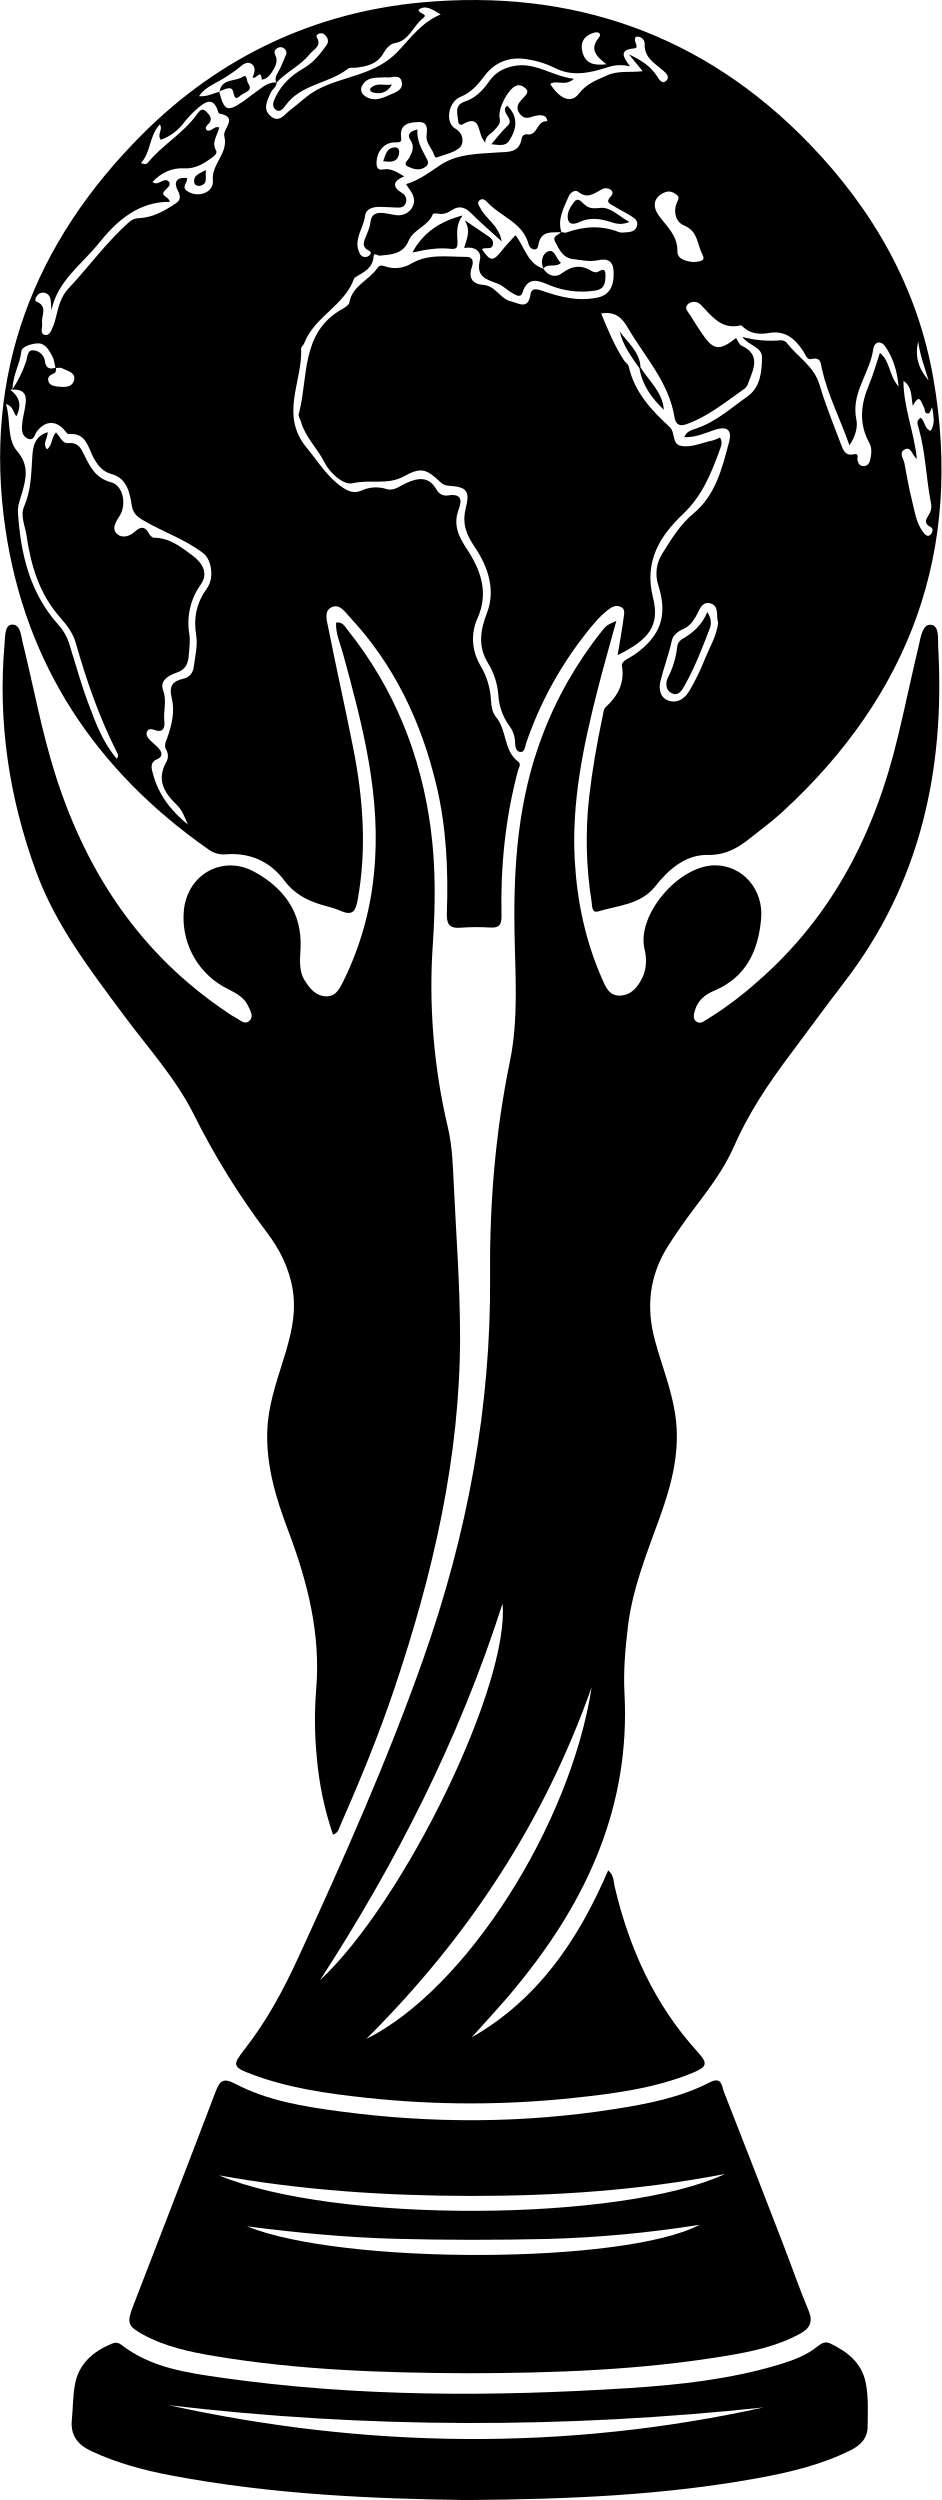
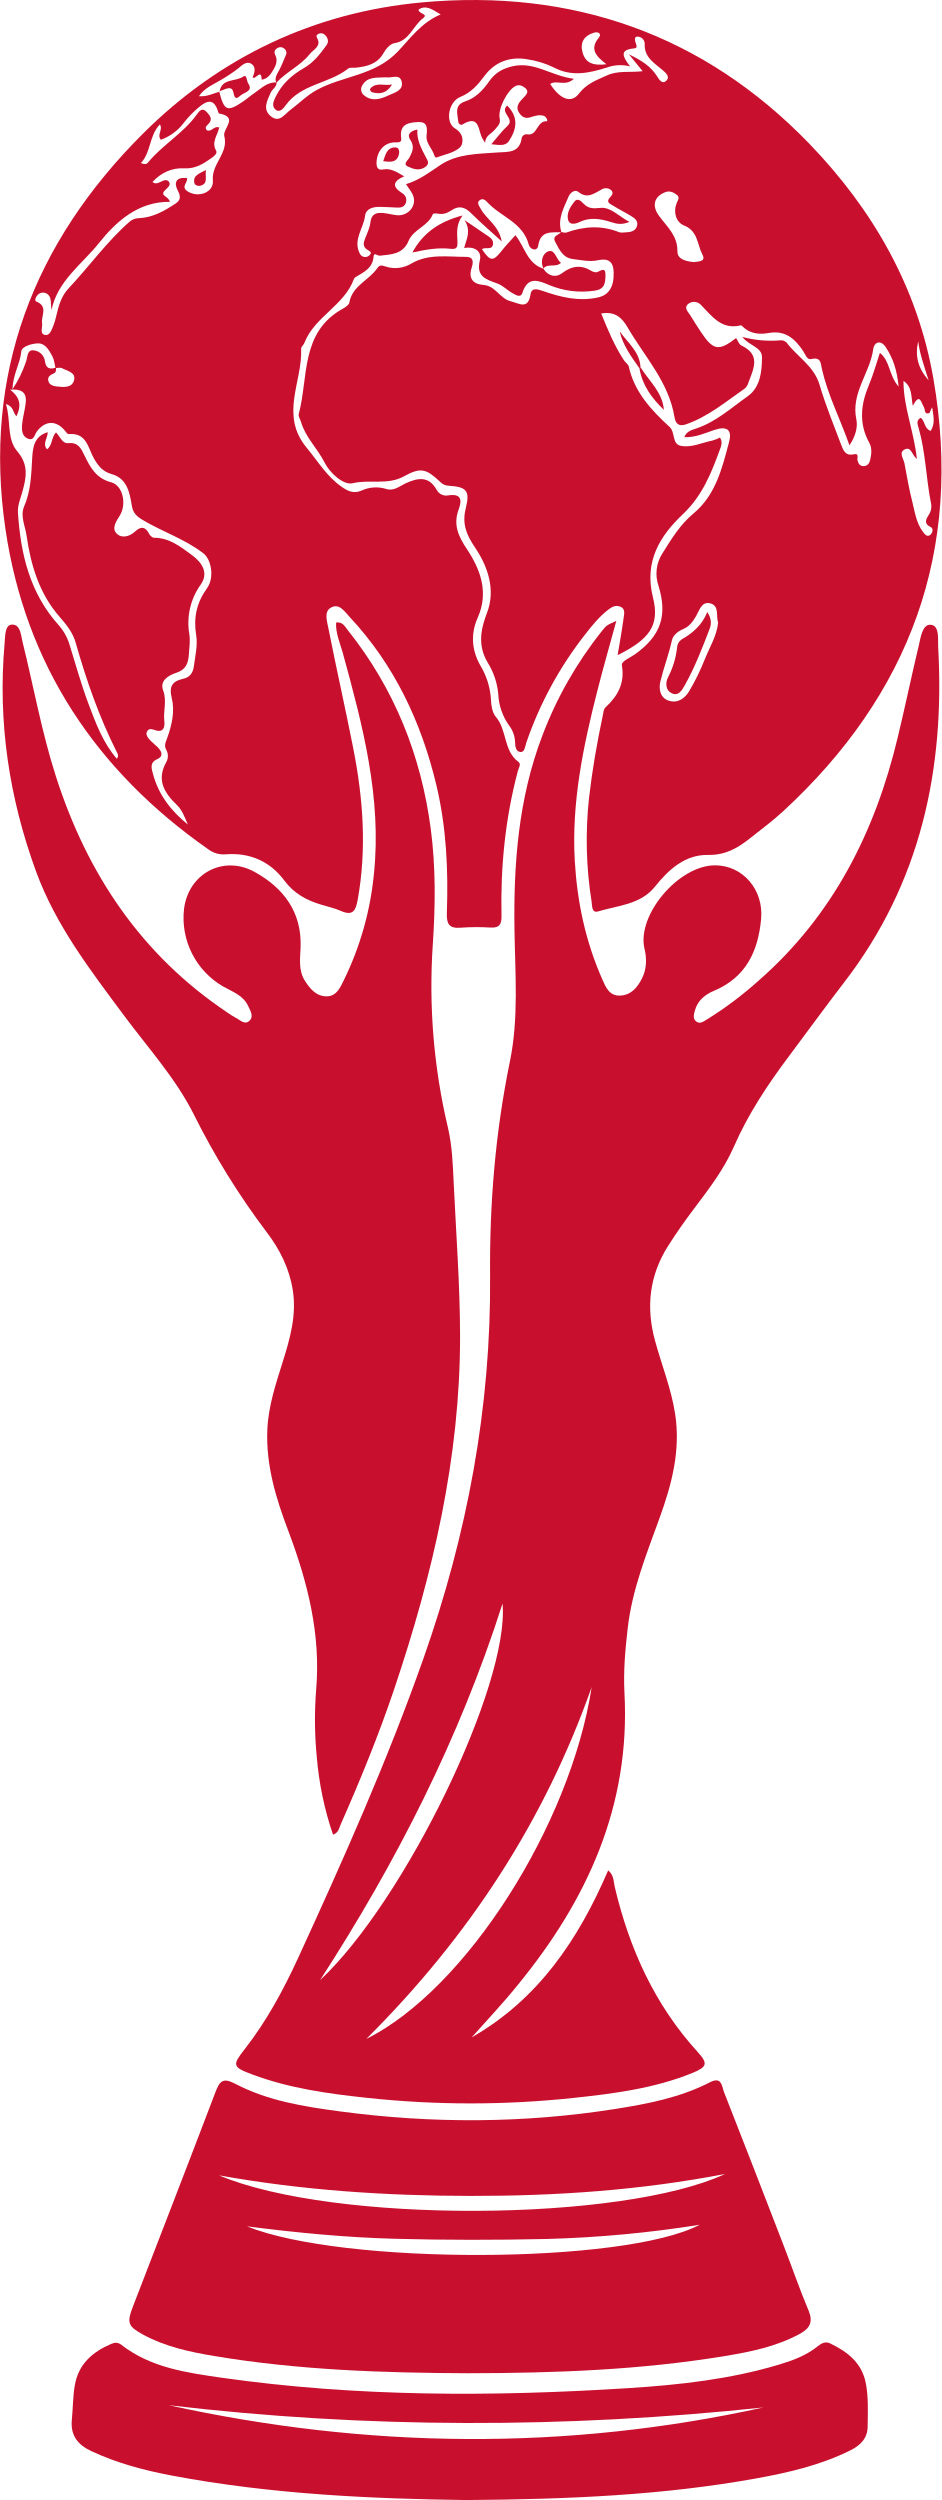
- <svg xmlns="http://www.w3.org/2000/svg" id="Layer_1" data-name="Layer 1" viewBox="0 0 506.55 1345.07">
+ <svg xmlns="http://www.w3.org/2000/svg" id="Layer_1" data-name="Layer 1" viewBox="0 0 506.55 1345.07" fill="#C8102E">
  <path d="M767.9,174.83c-5.36.26-11.21-1.13-12.5,7.23-0.52,3.34-4.37,2.2-5.09-.56-3.14-12-15.21-15-22.35-22.87-1.07-1.18-2.35-2.08-3.79-1.18-2.18,1.36-.57,3.11.11,4.45,3,5.87,9.89,9.12,11.52,17.91-6.22-5.69-11.56-10.26-16.52-15.22-3.23-3.23-6.43-4.25-10.32-1.66-2.32,1.55-4.65,2.52-7.51,1.92-0.89-.19-2.59-0.14-2.74.25-2.47,6.53-10.46,8.14-13,14.29-3,7.34-9.36,7.41-15.53,8.08-1.15.12-3.17-2-3.34,0.37-0.44,6.23-5.07,8.4-9.46,11a2.36,2.36,0,0,0-1.07,1c-5.12,14.44-21.24,20.38-26.71,34.55-0.43,1.12-1.8,2.13-1.75,3.15,0.81,17.67-11.7,35.59,3,53.28,6.16,7.41,11,15.74,19.23,21.3,3.23,2.18,6.2,3.43,10.13,1.77a18.58,18.58,0,0,1,13.51-.89c3.88,1.28,7-1.47,10.21-3,6.55-3,12.55-4.26,16.87,3.49a5.78,5.78,0,0,0,6.23,2.94c6.84-1.06,7.55,2.3,5.57,7.59-3,8.12-.27,14.23,4.47,21.36,7.2,10.85,11.86,23.17,5.81,36.78-3.89,8.75-3.35,17.53,1.47,25.92A39.82,39.82,0,0,1,730,426.66c0.12,3.05.76,6.77,2.62,8.94,6.1,7.11,4,18.12,12.08,24.17,1.71,1.29.21,3.23-.2,4.77-6.82,25.58-9.41,51.64-8.85,78,0.1,4.63-1.06,6.71-6,6.41a116.5,116.5,0,0,0-16.06.09c-6.26.49-7.55-2.17-7.34-8,0.82-23.16-.26-46.23-5.68-68.89-8.12-33.91-22.6-64.59-46.61-90.29-2.66-2.85-5.62-7.65-10.15-5-3.8,2.19-2,7.29-1.34,10.83,4.28,21.68,9.17,43.24,13.44,64.91,5.3,26.91,7.3,53.94,2.4,81.22-1.06,5.88-2.46,9.11-9.11,6.17-3.31-1.47-6.92-2.25-10.4-3.3-8-2.42-14.72-5.91-20.09-13.15-7.45-10.06-18.37-15-31.26-14a13.68,13.68,0,0,1-9.5-2.65c-60.42-42.26-98.46-99.28-109.2-172.39-12.23-83.21,15.12-154,74-212.7C584.16,80.5,634.94,56.5,692.84,51.19c80.8-7.41,151.45,17.06,208.4,76,34.33,35.55,58.27,77.33,66.8,126.52,16,92.39-12.5,169.69-81,232.81-5.54,5.1-11.63,9.6-17.54,14.29-6.66,5.29-13.21,9.24-22.79,9.07-12.05-.21-21,7.61-28.44,17-7.74,9.74-19.93,10.16-30.65,13.39-3.49,1.05-3.17-3.06-3.48-5.12a210.57,210.57,0,0,1-1.39-56c1.7-14.73,4.22-29.35,7.31-43.86,0.35-1.66.46-3.8,1.54-4.8,6.62-6.15,10.46-12.94,8.82-22.57-0.4-2.33,4.38-4.09,6.94-5.91,14-10,17.78-20.87,12.7-37.12A20,20,0,0,1,822,348c4.87-7.77,9.63-15.77,16.91-21.81,12-9.94,15.45-24.42,19.17-38.44,1.8-6.8-1.26-8.74-7.95-6.51C845,283,839.86,285.36,834,285.11c1.21-3.21,4.1-3.89,6.45-4.68,10.62-3.57,18.8-11.06,27.64-17.32,6.84-4.84,7.67-13.3,7.72-21,0-5.53-6.9-6.05-10.57-10.93A59,59,0,0,0,885.71,233a4.28,4.28,0,0,1,3.28,1.17c5.79,7.7,14.83,12.64,17.82,22.84,3.2,10.93,7.59,21.52,11.59,32.2,1.1,2.95,2.34,6.11,6.68,5.12,3.24-.74,1.78,2,2.09,3.2,0.49,1.87,1.3,3.17,3.35,3.15s3.08-1.58,3.46-3.23c0.69-3.09,1.18-6.34-.44-9.28-5.73-10.38-4.64-20.66-.2-31.16,2.32-5.48,3.88-11.28,5.89-17.27,5.64,4.47,4.68,12,10.09,18.19-0.85-8.94-3.09-15.49-7-21.33-2.6-3.92-6.12-2.83-6.68,1.24-1.77,12.85-12.07,23.51-9.07,37.7,0.85,4-.37,9-3.71,13.94-5-14.25-11.61-26.94-14.79-40.92-0.74-3.25-.44-6.76-5.81-5.46-2.25.55-3.17-2.62-4.35-4.39-4.44-6.64-9.65-11.25-18.61-9.63-4.77.86-9.78,0.45-13.71-3.3a2.35,2.35,0,0,0-1.13-.86C854.1,227.54,849,220.14,843,214a5,5,0,0,0-7.29-.23c-1.87,2,.42,4,1.53,5.79,1.92,3.09,3.84,6.2,5.87,9.22,6.48,9.67,9.5,10.18,18.76,3,0.93,1.37,1.54,3.38,2.81,4,10.72,5,6.52,12.65,3.79,20.05a6.47,6.47,0,0,1-1.86,3.06c-10.21,7.09-19.79,15.21-31.83,19.36-4.19,1.44-5.58-1-6.07-4-3.1-18.88-16.12-32.51-25.22-48.21-2.94-5.07-6.67-8.8-14.19-7.47,3.49,8.65,7.06,17.23,12.19,25.12,0.79,1.22,2.35,2.17,2.64,3.44,3.06,13.76,12.13,23.44,22,32.51,3.13,2.88,1.1,9.16,6,10.13,5.78,1.15,11.36-1.75,17-2.84a22.78,22.78,0,0,0,4.06-1.61c1.47,2.22.77,4.35,0,6.36-4.67,12.73-9.39,24.86-19.94,34.86-12.22,11.59-21,25.3-16.12,44.75C821,386.56,815,394,798.13,402.39c1.14-6.9,2.37-13.53,3.25-20.2,0.26-2,1-4.66-1.65-5.82S795,376.44,793,378c-4.85,3.77-8.68,8.52-12.41,13.33a198.62,198.62,0,0,0-31.54,58c-0.68,2-.87,5.26-3.06,5.18-2.79-.11-3-3.29-3.05-5.73a15.74,15.74,0,0,0-3.34-8.73,31.18,31.18,0,0,1-5.66-16.31,38.3,38.3,0,0,0-5.6-17.15c-5.37-8.91-4.2-17.38-.48-27,4.7-12.2.56-24.72-6.34-34.94-4.75-7-7.2-12.85-5.1-21.28,2.39-9.56.42-11.51-9.25-12.13a6.65,6.65,0,0,1-4.44-2c-7.64-7.23-10.52-8.06-19.68-3-8.77,4.8-18.35,1.46-27.51,3.66-5,1.2-12.37-5.72-15.06-11.11-3.82-7.63-10.33-13.59-12.71-21.93-0.4-1.4-1.53-3-1.21-4.14,5.31-19.94.8-44,23.62-56.68,1.43-.79,3.39-2.06,3.61-3.37,1.57-9.11,10.62-11.94,15.08-18.55,1.25-1.86,2.61-1.43,4.4-.83a16.62,16.62,0,0,0,14-1.67c9.26-5.33,19.39-3.49,29.29-3.52,4.24,0,3.95,3.07,3.09,5.66-2,6.05.71,9,6.32,9.45,6.53,0.48,8.83,7.39,14.68,8.8,4.52,1.09,9.35,4.75,10.63-3.81,0.56-3.75,3.8-2.71,6.48-1.79,9.67,3.34,19.33,5.84,29.83,3.52,5.62-1.24,8.65-5.45,8.41-13.55-0.18-6-3.09-7.62-8.47-6.46-4.53,1-9-.12-13.44-0.63-5.39-.62-7.28-5.05-9.49-9.15-1.95-3.62,2-3.66,3.1-5.43,1,0.12,2,.59,2.86.3,9.43-3.37,18.82-4,28.31-.21,1.05,0.42,2.41.16,3.62,0.11,2.51-.09,5.06-0.51,6-3.21,1-2.94-1.27-4.46-3.36-5.73-3.11-1.89-6.39-3.49-9.46-5.42-1.44-.9-4-1.77-1.79-4.28,1.22-1.36,2.43-2.68.55-4.24a4.39,4.39,0,0,0-4.87-.23c-4.07,2.15-7.65,5.33-12.62,1.31-1.67-1.35-4.27.26-5.22,2.6C769.21,161.77,765.6,167.73,767.9,174.83ZM496,247.63c-0.09,1.16.2,2.55-1.15,3.14-1.9.82-3.64,1.85-3,4.18,0.6,2.09,2.66,2.68,4.59,2.89,3.65,0.4,8.15.84,9.24-3.38s-3.65-4.93-6.45-6.44c-0.93-.5-2.35-0.1-3.54-0.11-0.53-2.1-.67-4.41-1.66-6.26-1.7-3.16-3.7-7-7.62-7-3.35,0-8.88,1.68-9.11,4.26-0.58,6.51-4.43,12.07-4.8,20.51a62.9,62.9,0,0,0,7.33-14.94c0.83-2.32.6-6.25,3.66-6.11a6.74,6.74,0,0,1,6.52,5.85C490.53,248.31,492.75,248.75,496,247.63ZM583.95,99.2L583.73,99c2.71,10.65,4.36,11.34,13.08,5.37,2-1.36,3.79-3,5.79-4.33,3.73-2.5,7-6.14,12.07-5.77,0,2.47-2.39,3.59-3.23,5.55-1.79,4.2-4.53,8.84.09,12.62s7.32-1,10.47-3.35c4.81-3.57,8.85-7.84,14.38-10.85,14-7.61,31-7.56,43.45-20.58,6.61-6.9,12.68-15.67,23.08-20-4.64-2.78-8-5.28-11.89-2.56,0,2.37,5.54,2.23,2.43,4.59C688,63.79,686.17,71.91,678,73.14c-2.17.33-4.54,3-5.75,5.19-3.37,6.1-9.08,7.35-15.08,8-1.39.16-3-.36-4.16,0.57-10.24,8.07-25.15,8.15-33.47,19.62-1,1.42-3,4.13-5.19,2.56-2.61-1.86-1.43-4.64-.16-7.21,3.37-6.82,8.66-11.63,15.14-15.33,5.21-3,8.79-7.62,12.2-12.36,1.27-1.77.84-3.71-.69-5.31a3,3,0,0,0-3.28-.92c-1,.35-1.83,1.11-1.24,2.13,2.74,4.73-1.81,6.35-3.83,8.9-5,6.31-12.64,9.57-18,15.46-1.12-2.62.35-4.57,1.52-6.73,1.37-2.53,2.33-5.27,3.52-7.9a2.88,2.88,0,0,0-.87-3.85,3,3,0,0,0-3.41-.29c-1.68,1-2.21,2-1.2,4.12,1.22,2.53.32,5.27-1.09,7.59s-3.06,5-6.35,5.39c-0.19-6.49-3.38.53-4.87-1.32,1.12-2.46,2-5.73-.85-7.34-2.56-1.44-5,1-7,2.68a83.31,83.31,0,0,1-9.64,6.37c-3.82,2.31-8.33,4-11.39,8.5C577.28,102,580.52,100.18,583.95,99.2Zm99.34,45.59c-5.77,2.44-6.94,5.33-1.13,9a4.32,4.32,0,0,1,1.83,5.72c-1,2.06-3,2.18-5,2.06-2.91-.17-5.83-0.3-8.75-0.36-3.68-.07-7.53.94-8,4.81-0.82,6.78-6.59,12.93-2.87,20.22a3.21,3.21,0,0,0,5,1.22c2.51-2-.44-2.69-1.44-3.55-1.87-1.61-1.54-3.33-.83-5.27,1.08-2.95,2.66-5.88,3-8.92,0.45-4.78,3.21-5.56,7-5.2,2.41,0.23,4.77.9,7.18,1.16,5.78,0.64,10.65-4.59,9-10-0.71-2.36-2.55-4.37-4-6.7,7.21-2.15,12.71-6.47,18.56-10.35,9.23-6.11,20.11-5.89,30.7-6.7,5.29-.4,11.67.51,12.92-7.42a2.66,2.66,0,0,1,3.18-2.32c5.47,0.82,4.91-7.38,10.4-7.06,0.73,0-.23-2.52-1.75-2.95-2.45-.69-4.82.08-7.14,0.84-2.83.92-4.74-.39-6.13-2.62s-0.75-4.21.75-6.05c0.76-.94,1.65-1.78,2.45-2.68,1.22-1.36,2.1-2.77.28-4.33-1.58-1.35-3.36-2.13-5.36-1.13-4.27,2.13-9.59,12.36-8.47,17.33,0.71,3.16-1.35,4.45-2.73,6.23-1.68,2.16-4.89,2.9-5.13,6.95l-1.35-2.2c-2.52-4.08-1.31-13.4-10.84-7.64-1,.59-2.15-0.5-2.21-1.3-0.33-4.14-2.47-9.09,3.55-11.06s9.87-6.32,13.19-11.05c3.2-4.57,7.41-6.77,12.49-7.93,11.73-2.69,20.84,5.27,33,6.76-4.84,4.4-9.36.35-12.8,2.79,5.44,8.44,11.41,10.54,15.48,5.17s9.59-7.3,15.17-9.83c5.86-2.66,12.19-1.43,19.1-2.22l-7.39-9.07c7.08,3.36,11.73,6.53,15,11.58,1.12,1.76,2.74,4.64,4.92,2.77,2.46-2.11.12-4.25-1.83-5.91-4.49-3.84-10-6.85-9.59-14.26a3.86,3.86,0,0,0-4.76-3.6c-1.87,2.28,2.49,5.9-1,6.23-8.07.74-6.06,4.48-2.09,9.69a21.11,21.11,0,0,0-12.6.63c-9.24,2.88-18.68,5.09-28.29,0a49.17,49.17,0,0,0-14.55-4.49c-9.31-1.58-17.38,1.45-23,9.07-3.56,4.78-7.13,8.85-12.92,11.21-6.47,2.63-8.34,13.68-2.77,17,5.2,3.07,4.36,8.48,2.62,10.12-3.19,3-8.44,3.85-12.86,5.52a1.66,1.66,0,0,1-.92-1c-1-3.76-4.61-6.62-4.24-10.65s0.84-7.79-4.69-7.47c-4.68.26-9.61,0.92-9.05,7.71,0.15,1.81.8,3.35-2.71,3.21-6.13-.25-10.14,4.54-10.44,10.57-0.14,2.69.64,4.63,3.5,4C676.21,140.26,679.48,142.57,683.29,144.79ZM528.68,458.13c1.24-1.65.46-2.68-.08-3.74-9.43-18.72-16.29-38.41-22-58.54-1.56-5.56-4.95-9.79-8.7-14.07C487,369.35,482.4,354,480.13,338.11c-0.73-5.15-3.54-10.63-1.31-15.76,3.71-8.54,3.82-17.39,4.36-26.39,0.32-5.22,1-11.39,8.34-13.53-0.09,3.5-3,6.22-.39,9.22,3-2.19,2.21-6.32,4.83-9.11,2.32,2.37,3.35,6.11,6.64,5.78,5.46-.55,6.91,3,8.8,6.86,3.06,6.27,6.14,12.07,14.21,14.2,6.45,1.7,8.41,11.86,4.71,17.85-1.9,3.08-4.64,6.86-1.68,9.79,2.69,2.66,6.88,1.62,9.89-1.18S544,333.11,546,337c0.49,1,1.74,2.21,2.65,2.21,8.34,0.05,14.24,4.77,20.56,9.43,5.8,4.28,8.74,9.83,4.72,15.62a35.49,35.49,0,0,0-6.23,26.87c0.54,3.55,0,7.29-.26,10.93-0.3,4.6-1.55,8.18-6.84,9.85-4,1.28-9,4.21-7,9.41,2.14,5.71,0,11.07.64,16.56,0.41,3.58-.64,6.51-5.44,4.71-1.34-.5-3-0.81-3.85.84-0.77,1.5.15,3,1,4,1.4,1.66,3.21,3,4.74,4.51,2.16,2.21,3.28,4.89-.3,6.43-4.33,1.87-2.89,5.42-2.26,7.86,2.92,11.23,9.78,20,18.75,27.28-1.56-3.67-3-7.73-5.75-10.37-7-6.72-11.24-13.61-5.79-23.31a6.68,6.68,0,0,0,0-6.38c-1.4-2.49-.39-4.15.48-6.58,2.47-6.84,4.18-14.39,2.42-21.36-1.68-6.67.62-9.18,6.17-10.42,3.77-.84,5.28-3.4,5.71-6.66,0.72-5.54,2.14-11.3,1.27-16.65-1.54-9.52.15-17.49,5.8-25.36,4.15-5.78,2.33-15.52-1.94-18.82-9.92-7.65-21.89-11.54-32.54-17.88-3.48-2.07-5.36-3.82-6-8-1.11-6.94-2.63-14.47-10.75-16.72-4.8-1.33-7.16-4.28-9.47-8.21-3.29-5.59-3.85-14.24-13.7-13.34-0.76.07-1.72-1.53-2.52-2.41-4.7-5.15-10.26-4.7-14.61,1-1.25,1.63-1.49,5.32-5,3.8-2.89-1.27-3.16-4.41-3-6.95,0.28-4.09,1.55-8.11,2-12.2,0.54-4.77-1.16-7.7-8.42-7.15,6.13,4.67,5.83,9.3,3.43,14.33-1.88-1.8-1.38-5.32-5.65-6.58,2.76,8.86.35,18.72,6.07,25.38,6.48,7.55,4.8,14.6,2.63,22.31-1,3.51-2.47,6.92-2.24,10.63,1.44,22.43,6.44,43.58,22.11,60.85a28,28,0,0,1,5.81,10.82c3.24,10.44,6.17,21,10,31.19S521.14,449.42,528.68,458.13Zm37.78-312.42c0.5,2.43-3.42,4.66.19,7.07,5.69,3.79,14.31.79,13.71-5.84-0.82-9,8.56-14.51,6.14-23.86-1-3.94,8.08-10.17-2.86-12.14a2.48,2.48,0,0,1-.56-1.3c-2.24-7-6-5.64-10.3-2a54,54,0,0,0-8.09,8.38,26.77,26.77,0,0,1-12.32,9.08c-2.31-2.84,1.32-5.3-.52-8.25-5.87,6.08-4.68,14.89-10.23,20.81,2.22,0.79,3.1.58,3.78-.25,7.85-9.63,19.13-15.79,26.38-26,1.18-1.67,2.88-3.92,5.23-1.27,1.56,1.76,3.5,3.61,1.14,6.28-0.82.93-2.54,1.91-1,3.57,2.51,1.12,3.86-2.65,6.63-1.49-0.87,4.19-4.36,7.81-1.67,12.45,0.85,1.47-1.15,3.07-2.52,4-4.36,3.11-8.68,5.84-14.59,5.52-6.66-.37-12.45,2.28-17.13,7.35,1.48,1.16,2.63.69,3.74,0.22,1.75-.75,3.84-2.23,5.2-0.21,1.07,1.58-.76,3.06-2,4.24-3.47,3.3,1.7,3.19,2.42,6.42-17.08-.21-29,10.69-38.08,22.09S496.73,201,493.55,216.72c-0.4-2.33-.09-4.65-0.77-6.63a4,4,0,0,0-5.3-2.47c-1.89.69-3.52,3.92-2.15,4.48,6.63,2.7,2.5,7.76,3.15,11.68,0.37,2.22-1.49,5.63,1.53,6.31,2.6,0.59,3.57-2.72,4.49-4.9a29.82,29.82,0,0,0,1.49-4.86c1.27-5.49,2.71-11,6.64-15.18,11.14-11.82,20.61-25.17,32.89-35.95a7.87,7.87,0,0,1,5.24-1.93c7.44-.36,13.74-4,19.73-8,2.46-1.65,2.69-3.73,1-6.84C559.2,148.13,560.61,145,566.46,145.71ZM959.13,296.85c-2.65-2.11-3-6.61-6.22-5.28-3.89,1.62-.95,5-0.45,7.65,1.27,6.67,2.37,13.4,4.06,20,1.49,5.82,2.18,12,6,17,0.81,1.05,2.3,3.09,4.11,1.18,1-1.07,1.45-3.17,0-3.89-4.14-2-2.47-4.45-.9-6.94a8.14,8.14,0,0,0,.93-6.28c-2.61-13.29-2.82-27-6.58-40.1-0.54-1.88-1.51-4.18,1.15-5.51,2.41,1.87,1.78,5.76,5.31,7.07,2.73-4.21,1.37-8.46.82-12.68-0.87,1.08-1.05,3-1.72,3.15-2.66.76-2-2-2.71-3.23-1.61-2.73-2.2-7.9-6-.74-1-5.2-.19-10.13-5-13.42C951.87,268.89,957.64,282.14,959.13,296.85ZM852.21,384.92c-1.29-3.61.91-9.2-4.44-10.45-4.48-1-5.63,3.81-7.37,6.8s-3.6,5.66-7,7.09c-2.75,1.16-5.45,3.29-6.05,6-1.65,7.52-4.4,14.7-6.21,22.12-0.93,3.82-.34,8.85,4.53,10.42s8.69-1.31,11-5.21a120.82,120.82,0,0,0,8.32-17C847.55,398.24,851.42,392.19,852.21,384.92Zm-13.3-194c2.69-.36,6.9-0.18,4.86-4-2.85-5.37-2.3-12.68-9.93-15.72-4.26-1.7-5.9-7.14-4-11.9,0.79-2,2-3.2-.09-4.74-1.81-1.3-3.7-2.17-6.07-1.23-5.88,2.32-7.27,7.17-3.38,12.56,4.26,5.9,10.12,10.63,10,19.2C830.23,189.54,835.08,190.44,838.91,190.9ZM673.45,91.49c-4.87.38-9.84-.63-12.7,4.34a4,4,0,0,0,.91,5.31c4.17,3.52,8.8,2.14,13,.17,3.3-1.53,8.44-2.68,7.28-7.52C680.89,89.29,676.14,92.16,673.45,91.49Zm118.7-7c-5.68-4.34-9.22-8.17-4.16-14.28,1.7-2.05-.1-3.5-2.71-2.69-5.31,1.65-7.51,5.33-6,10.63C780.88,84,785.25,85.33,792.15,84.46Zm167.69,149c-1.8,8-.1,14.5,5.61,21.06C963.05,246.78,960.65,240.34,959.84,233.48Z" transform="translate(-465.83 -49.9)" />
  <path d="M719.59,1146.08c35.77-20.46,57.41-52.53,73.45-89.88,3.16,2.6,2.86,6,3.5,8.73,7.82,33.23,21.44,63.48,44.66,89,5.61,6.16,5.15,8-2.79,11.27-20.5,8.33-42.23,11.12-64,13.44a521.45,521.45,0,0,1-110.8,0c-21-2.23-42-5.11-62-12.61-10.77-4-10.92-4.94-4.09-13.68,11.75-15.06,20.76-31.72,28.7-49,24.35-53,48.07-106.23,67.49-161.31,23.51-66.67,36.39-135.11,35.8-205.86-0.32-38.83,2.84-77.16,10.68-115.28,4.77-23.21,2.8-47.09,2.44-70.68-0.54-35.51,2.1-70.5,14.82-104.07a208.29,208.29,0,0,1,32.3-56.84c2.45-3.05,2.49-3,7.69-5.36-3.55,13-7.09,25.3-10.24,37.7-7.63,30-13.93,60.23-12.12,91.48,1.28,22,5.8,43.34,14.76,63.57,1.83,4.14,3.69,9,9.45,8.86,6.1-.16,9.52-4.41,12-9.35s2.58-10.58,1.32-15.74c-4.37-17.94,18.05-44.85,37.81-45,14.91-.08,26.37,13,24.91,28.89-1.59,17.35-8.16,31.4-25.34,38.61-4.82,2-8.84,5.27-10.3,10.65-0.55,2-1.29,4.53.92,6,1.89,1.3,3.7-.1,5.36-1.1a197.21,197.21,0,0,0,28-21c40-35,62.66-79.9,74.84-130.78,4-16.53,7.42-33.17,11.39-49.7,1-4.31,1.93-11.37,6.39-11,4.79,0.43,3.8,7.59,4,11.85,3.73,66-9.47,127.21-50.64,180.63-10.1,13.11-19.8,26.53-29.73,39.77-11.4,15.22-21.88,31-29.52,48.5-5.29,12.14-13.31,22.58-21.22,33.1-5,6.6-9.76,13.37-14.19,20.35-10.1,15.92-12,33-7,51.13,3.58,13.11,8.72,25.79,10.79,39.33,3,19.43-1.77,37.66-8.29,55.66-7,19.41-14.82,38.59-17.21,59.37-1.34,11.63-2.4,23.33-1.77,35,3.26,60.64-20,111.5-57.44,157.16C736.53,1127.68,727.89,1136.74,719.59,1146.08Zm64.59-188.51c-25.41,72-66,134.33-121.27,189.34C716.46,1120.26,772.73,1031.93,784.18,957.56ZM638,1115.32c45.74-42.73,102.11-159.28,98.21-202.66C713,985.37,679,1052,638,1115.32Z" transform="translate(-465.83 -49.9)" />
  <path d="M645,1037a173.36,173.36,0,0,1-8.74-41.85,205.16,205.16,0,0,1-.36-35.75c2.65-30.06-4.56-58.35-15.07-86.15-6.55-17.32-11.92-34.91-11.18-53.87,0.5-12.88,4.55-24.79,8.32-36.84,3.93-12.56,7.53-25.09,5.37-38.6-1.86-11.66-7-21.86-13.91-30.94A404.56,404.56,0,0,1,570,649.29c-9.75-19.37-24.54-35.6-37.44-53-18.12-24.41-36.76-48.56-47.34-77.53-14.46-39.59-20.64-80.41-16.93-122.53,0.33-3.76.09-9.81,3.61-10.24,4.94-.6,5.19,5.74,6.08,9.36,5.94,24,10.29,48.43,17.87,72.09,16.86,52.67,46,96.27,92.47,127.33a37.39,37.39,0,0,0,4.33,2.71c2.29,1.11,4.67,3.94,7.2,1.78,2.8-2.39.65-5.56-.49-8.07-2.63-5.77-8.48-7.71-13.52-10.56a42.66,42.66,0,0,1-21-41.72c2.34-18.92,21.09-29.22,38-19.88,15.58,8.61,25.46,21.62,24.72,40.68-0.24,6-1.22,12.25,2.27,17.8,2.8,4.45,6.24,8.56,11.94,8.44,5.12-.11,7.1-4.68,9-8.58A166.52,166.52,0,0,0,667,520.2c4.3-41.08-6.06-80.1-16.76-119.08-1.46-5.31-3.9-10.46-3.58-16.29,3.58-.51,4.81,2.26,6.34,4.18C678,420.4,692.4,456.3,697.61,496c2.7,20.61,2.48,41.39,1.08,62a330.72,330.72,0,0,0,8.12,98.5c2.34,10,2.67,20.25,3.15,30.45,1.29,27.22,3.36,54.45,3.4,81.68C713.44,834,698.72,896.82,678,958.44c-8.38,24.89-18.31,49.17-28.92,73.18C648.22,1033.49,648,1036,645,1037Z" transform="translate(-465.83 -49.9)" />
  <path d="M717.82,1326.77c-45.77-.17-91.46-1.68-136.73-9.26-13.18-2.21-26.27-5-38.17-11.46-8.32-4.54-8.94-6.43-5.61-15.07,14.85-38.52,29.82-77,44.48-115.58,2.3-6,4.08-7.79,10.71-4.32,17.45,9.15,36.82,12.21,56.08,14.79,49.48,6.62,99,6.5,148.35-1.3,17.53-2.77,35-6.15,50.94-14.38,6.39-3.29,6.33,2.34,7.5,5.31,10.86,27.56,21.53,55.2,32.2,82.84,4.46,11.55,8.49,23.28,13.29,34.68,2.57,6.1.7,9.6-4.55,12.47-12.59,6.88-26.4,9.71-40.3,12C810.25,1325.07,764.08,1326.7,717.82,1326.77ZM583.67,1220.3c61.73,26,216.57,25.17,272.33-.76-45.91,8.86-91.16,11.87-136.7,11.83S628.5,1228.38,583.67,1220.3Zm258.59,26.59a628,628,0,0,1-82.19,7.64c-27.22.61-54.48,0.63-81.7-.1-26.64-.71-53.2-3.29-79.67-6.7C650,1268.55,801.74,1268.26,842.27,1246.89Z" transform="translate(-465.83 -49.9)" />
  <path d="M716.72,1395c-49.41-.66-104.3-2.92-158.52-13.19-14.8-2.8-29.34-6.65-43.1-13.07-7.34-3.43-11.48-8.33-10.61-17.08,0.6-6,.54-12.12,1.54-18.15,1.92-11.61,9.46-18.15,19.61-22.51,1.94-.84,3.69-0.91,5.45.46,15.89,12.36,35.1,15,54.05,17.73,72.83,10.36,146,10.25,219.22,5.56,27.14-1.74,54.25-4.73,80.51-12.6,7.49-2.25,14.76-4.91,20.93-9.9,2-1.62,4.15-2.76,6.68-1.53,9.27,4.49,17,10.33,19.17,21.32,1.49,7.73,1.09,15.51,1,23.3,0,6.45-3.9,10.24-9.21,12.88-16.05,8-33.33,12-50.8,15.15C823,1392.33,772.72,1394.59,716.72,1395Zm160.12-49.85c-106.79,11.34-213.55,11.44-320.28-1.19C663.2,1367.36,769.95,1368.68,876.84,1345.12Z" transform="translate(-465.83 -49.9)" />
  <path d="M758.17,194.43c2.47,4,6.62,5,9.84,2.59,5.51-4.2,10.55-4.83,16.3-1.2a4.67,4.67,0,0,0,2,.58c1.94,0.17,5.44-4.09,5.28,1.86-0.11,4-.43,7.36-6,8.05a45.65,45.65,0,0,1-24.16-3c-5.75-2.44-11.61-5-14.51,4.08-1,3.13-3.76,1.08-5.45.17-2.75-1.49-5-4-7.9-5.06-6-2.26-11.74-3.52-9.56-12.6,1.2-5-3-7.55-8.44-6.58,1.22-4.86,3.88-9.07.23-14.94,4.67,3.16,7.87,5.25,11,7.46,1.94,1.37,4.64,2.57,4.29,5.38-0.44,3.6-4.15,1.36-5.95,2.75,4.49,6.7,6,6.76,10.71.74,2.13-2.75,4.59-5.23,7.29-8.26,5,6.19,6.38,15.33,15.07,18Z" transform="translate(-465.83 -49.9)" />
  <path d="M687.71,185.74c5.62-10.46,14.5-16.66,27-19.92-3.43,4.59-3,9.19-2.78,13.53,0.16,3.33,0,4.86-3.81,4.41C701.37,183,694.76,184.23,687.71,185.74Z" transform="translate(-465.83 -49.9)" />
  <path d="M810.45,247.54c4.6,7.4,11.84,13.34,12.57,22.87-6.5-6.22-11.63-13.22-13.16-22.35Z" transform="translate(-465.83 -49.9)" />
  <path d="M758.22,194.46c-1.83-4-.42-8.36,2.71-9.37,3.55-1.14,4.05,4.26,6.73,6.24-3,2.76-7.19,0-9.51,3.1Z" transform="translate(-465.83 -49.9)" />
  <path d="M809.85,248.06c-4.3-6.23-8.91-12.29-10.63-19.92,4.27,6.16,10.88,11,11.22,19.4Z" transform="translate(-465.83 -49.9)" />
  <path d="M690.39,119.59c-0.4,5.64,2.13,10.27,4.61,14.94,0.87,1.64,2.11,3.36-.19,5.09-3.28,2.46-6.69,1.22-9.57-.14s0.24-3.51.83-4.72c1.61-3.27,3-5.88.53-9.57C684.57,122.19,686.7,120.31,690.39,119.59Z" transform="translate(-465.83 -49.9)" />
  <path d="M738.69,106.7c6.3,6.21,5.14,12.86.92,19.14-2,2.93-5.65,2-9.44,1.66,3.09-3.56,5.6-7,8.7-9.87C743.12,113.74,734.48,110.45,738.69,106.7Z" transform="translate(-465.83 -49.9)" />
  <path d="M672,136.65c1.27-3.57,1.94-7.35,6.45-7.46,2.11,0,2.41,2.07,2,3.85C679.24,137.55,675.83,137.07,672,136.65Z" transform="translate(-465.83 -49.9)" />
  <path d="M576.66,141.37c-0.61,3.81,1.24,7.09-2.68,8.37-1.38.45-3.31,0-3.6-1.48C569.61,144.24,572.91,143.38,576.66,141.37Z" transform="translate(-465.83 -49.9)" />
  <path d="M846.36,379.21c2.19,3.24,2.34,6.24,1.35,8.82-4,10.43-8,20.88-13.5,30.65-1.43,2.55-3.28,5.76-6.65,4.34-3.89-1.64-3.75-6-2.23-8.86a45.71,45.71,0,0,0,4.79-15.87,5.55,5.55,0,0,1,2.41-4.35C838.56,390.52,843.58,386.17,846.36,379.21Z" transform="translate(-465.83 -49.9)" />
  <path d="M804.47,169.31c-4.3,1.74-7,1-9.8.11-5.65-1.83-11.31-2.79-17-.08-2.37,1.13-5.44,1.75-6.2-1.17-0.93-3.55,1.16-7,3.41-9.83,1.79-2.21,3.64-.16,4.88,1.11,2.63,2.7,5.13,2.73,9,2.31C794.29,161.15,798.48,166.07,804.47,169.31Z" transform="translate(-465.83 -49.9)" />
  <path d="M583.95,99.2c1.2-7.31,8.57-5.22,12.72-8.08,2.11-1.45,1.84,2.45,2.67,3.62,2.93,4.1-1.92,4.8-4,6.46-1.53,1.21-3.06,3.05-3.91-1.43-0.88-4.67-5-1.27-7.69-.81Z" transform="translate(-465.83 -49.9)" />
  <path d="M676.74,95.34c-2.62,4.59-6.35,5.4-10.58,4.23-0.61-.17-1.84-1.3-0.87-2.28C668.63,93.91,673,96.29,676.74,95.34Z" transform="translate(-465.83 -49.9)" />
</svg>
